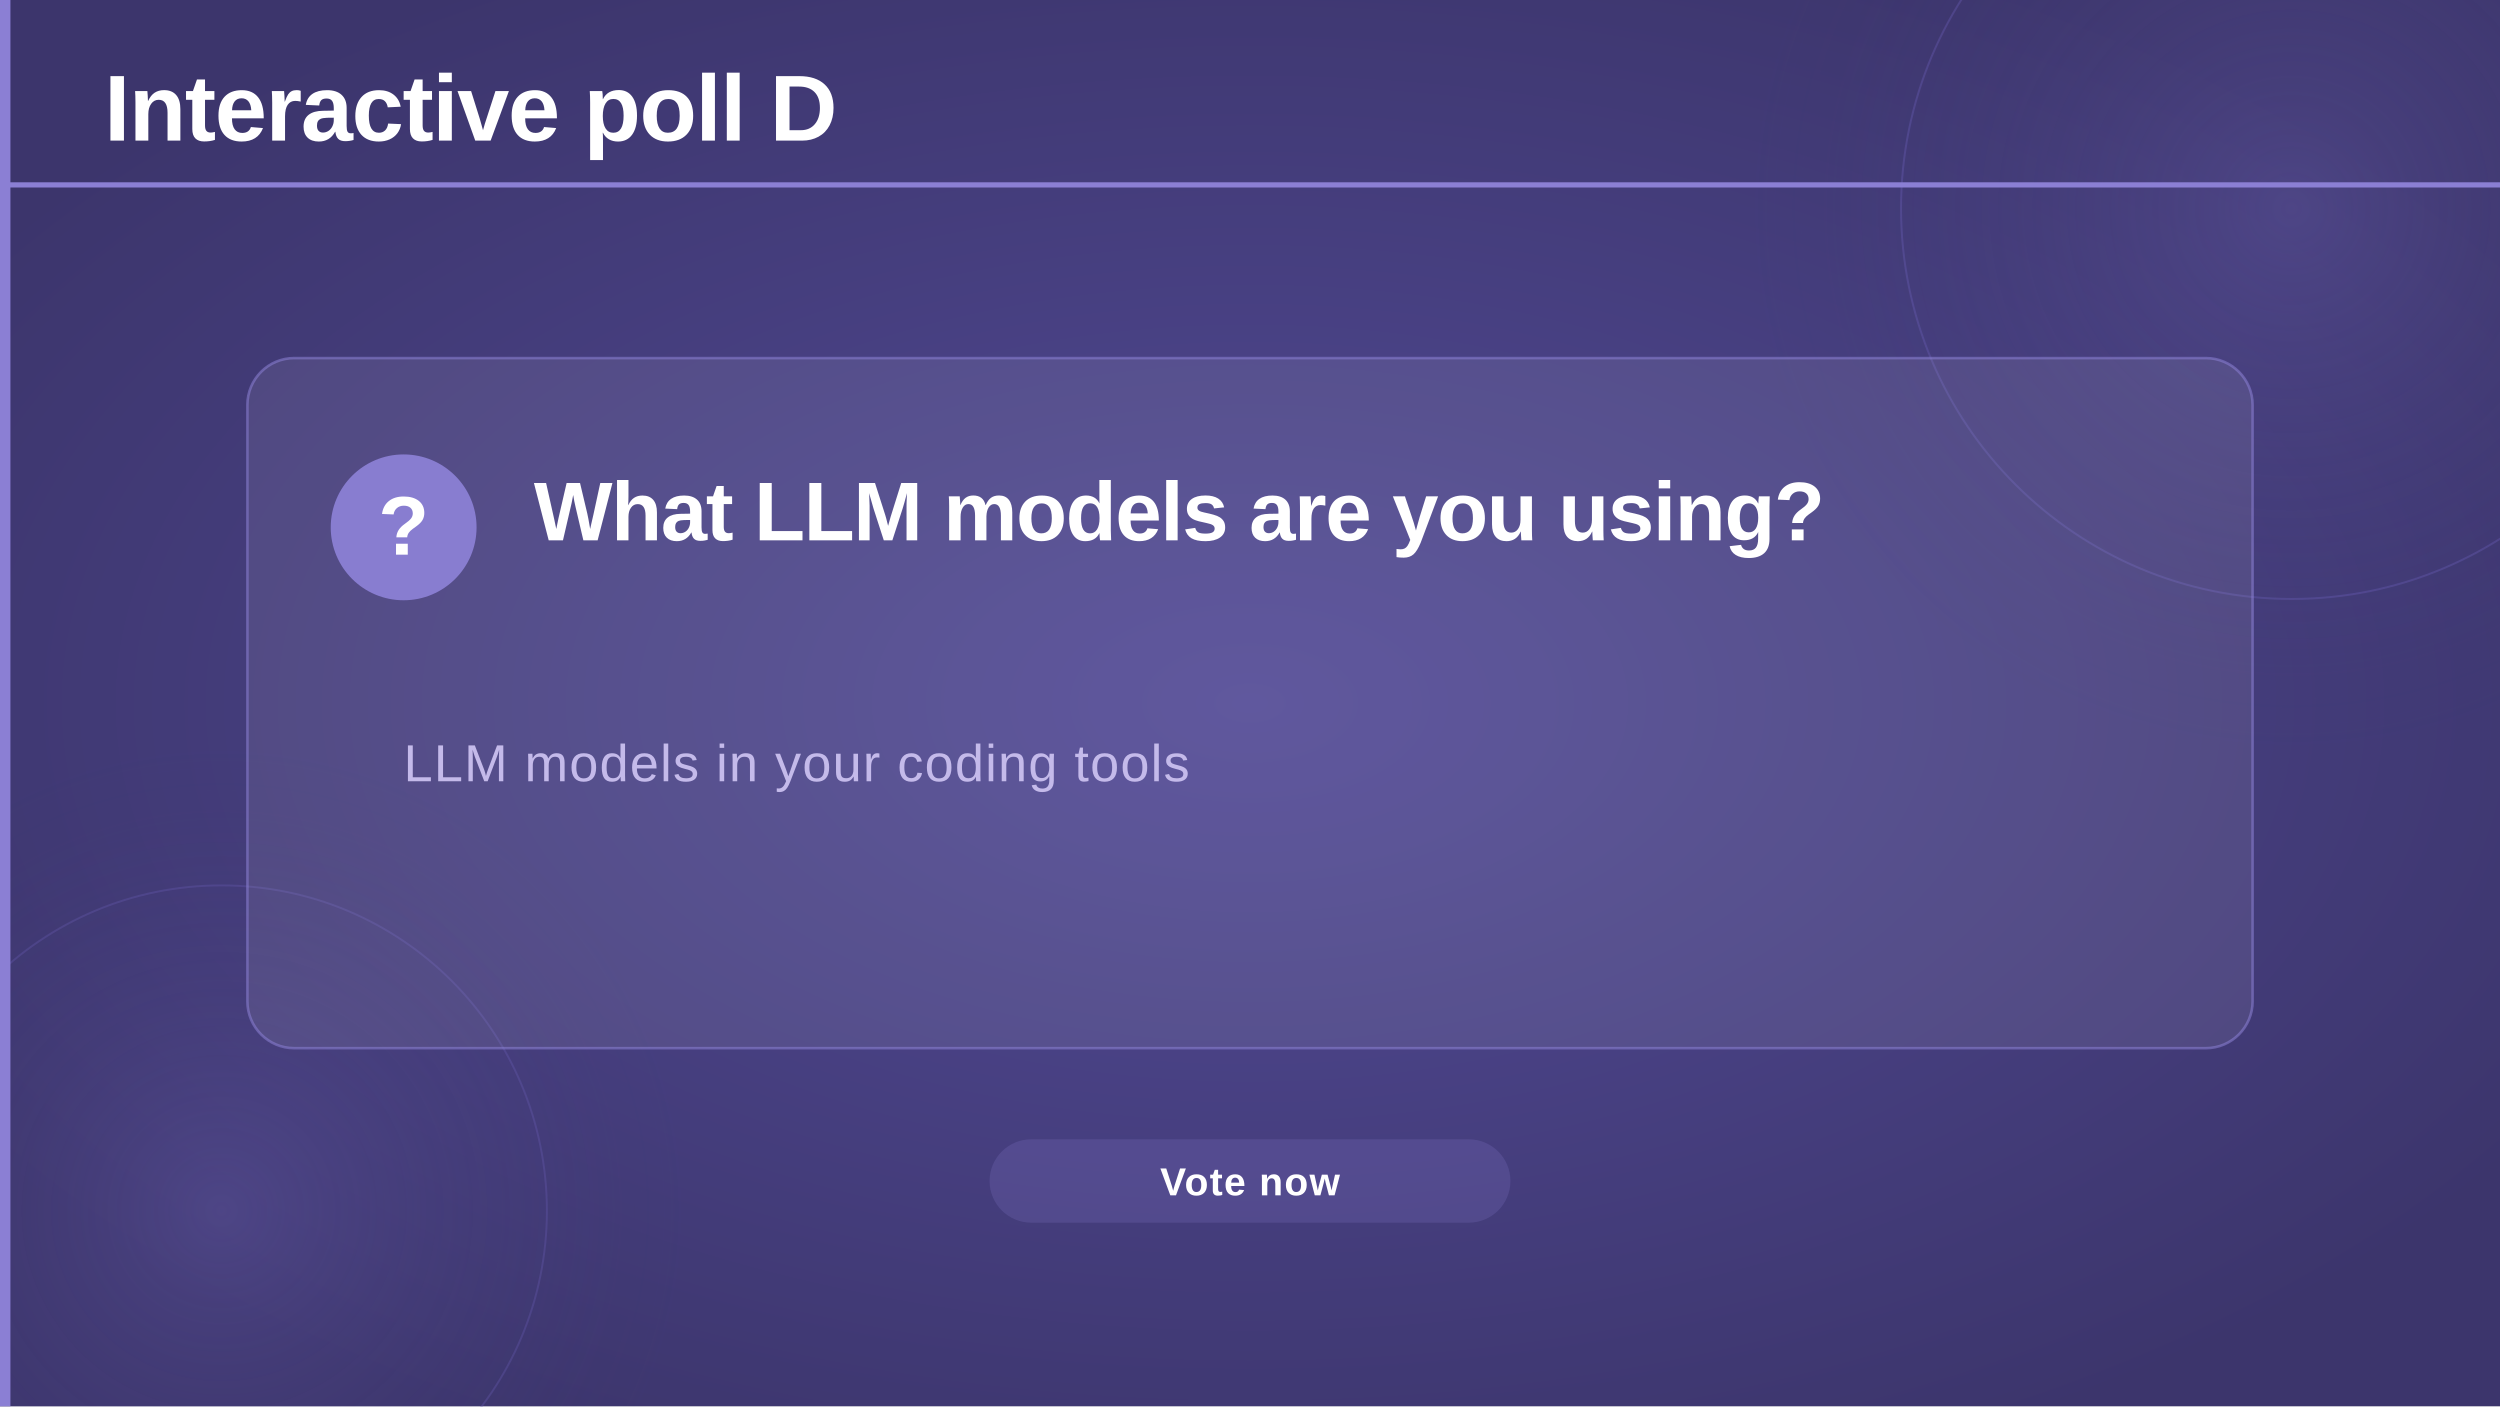
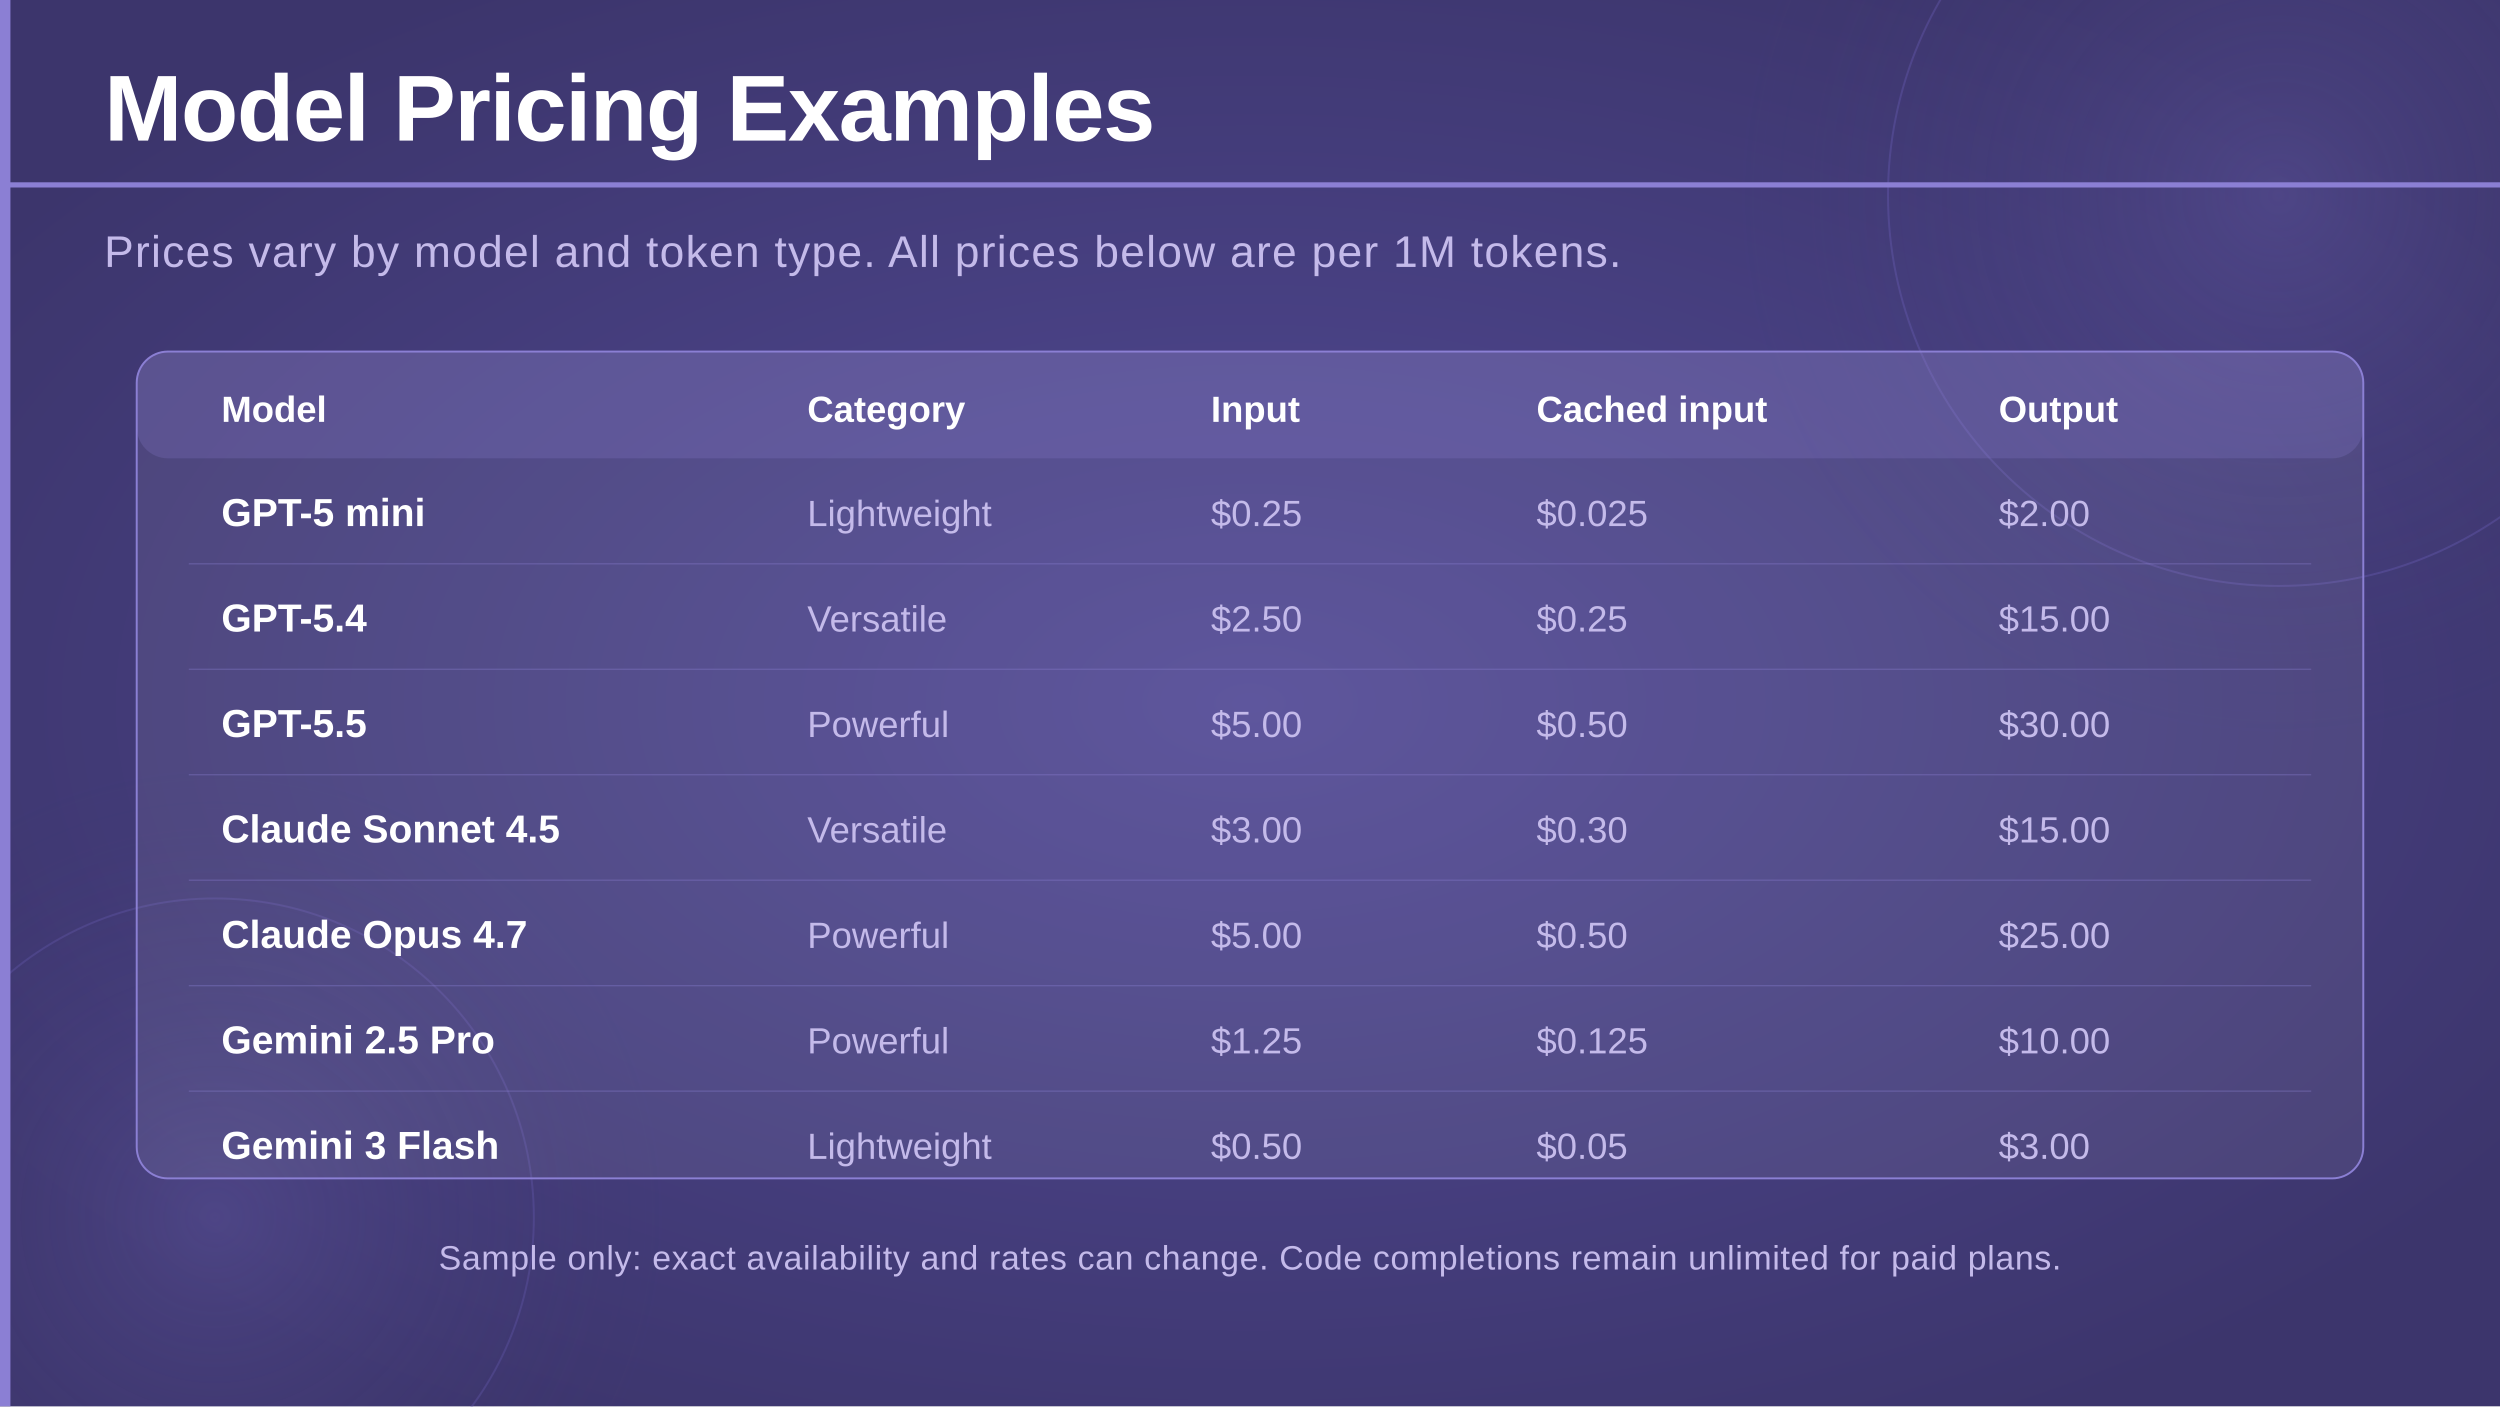
<svg xmlns="http://www.w3.org/2000/svg" viewBox="0 0 1920 1080" width="1920" height="1080">
  <defs>
    <radialGradient id="bgGlow" cx="50%" cy="50%" r="60%">
      <stop offset="0%" stop-color="#524a96" stop-opacity="1" />
      <stop offset="100%" stop-color="#3c356c" stop-opacity="1" />
    </radialGradient>
    <radialGradient id="circleGlow" cx="50%" cy="50%" r="50%">
      <stop offset="0%" stop-color="#7c70c8" stop-opacity="0.25" />
      <stop offset="100%" stop-color="#3c356c" stop-opacity="0" />
    </radialGradient>
  </defs>
  <rect width="1920" height="1080" fill="url(#bgGlow)" />
-   <circle cx="1760" cy="160" r="420" fill="url(#circleGlow)" />
-   <circle cx="1760" cy="160" r="300" fill="none" stroke="#6a5fb8" stroke-width="1.5" opacity="0.35" />
-   <circle cx="170" cy="930" r="360" fill="url(#circleGlow)" />
-   <circle cx="170" cy="930" r="250" fill="none" stroke="#6a5fb8" stroke-width="1.5" opacity="0.3" />
+   <circle cx="1750" cy="150" r="420" fill="url(#circleGlow)" />
+   <circle cx="1750" cy="150" r="300" fill="none" stroke="#6a5fb8" stroke-width="1.5" opacity="0.35" />
+   <circle cx="165" cy="935" r="350" fill="url(#circleGlow)" />
+   <circle cx="165" cy="935" r="245" fill="none" stroke="#6a5fb8" stroke-width="1.5" opacity="0.3" />
  <rect x="0" y="0" width="8" height="1080" fill="#8b7fd4" rx="0" />
-   <text x="80" y="108" font-family="'Segoe UI', 'Helvetica Neue', Arial, sans-serif" font-size="72" font-weight="700" fill="#ffffff" letter-spacing="-1">Interactive poll D</text>
+   <text x="80" y="108" font-family="'Segoe UI', 'Helvetica Neue', Arial, sans-serif" font-size="72" font-weight="700" fill="#ffffff" letter-spacing="-1">Model Pricing Examples</text>
  <rect x="0" y="140" width="1920" height="4" fill="#8b7fd4" rx="0" />
-   <rect x="190" y="275" width="1540" height="530" rx="36" fill="#ffffff" opacity="0.08" />
-   <rect x="190" y="275" width="1540" height="530" rx="36" fill="none" stroke="#8b7fd4" stroke-width="2" opacity="0.55" />
-   <circle cx="310" cy="405" r="56" fill="#8b7fd4" opacity="0.95" />
-   <text x="310" y="426" font-family="'Segoe UI', 'Helvetica Neue', Arial, sans-serif" font-size="64" font-weight="700" fill="#ffffff" text-anchor="middle">?</text>
-   <text x="410" y="415" font-family="'Segoe UI', 'Helvetica Neue', Arial, sans-serif" font-size="64" font-weight="700" fill="#ffffff" letter-spacing="-1">What LLM models are you using?</text>
-   <text x="310" y="600" font-family="'Segoe UI', 'Helvetica Neue', Arial, sans-serif" font-size="40" font-weight="300" fill="#c4baea" letter-spacing="1">LLM models in your coding tools</text>
-   <rect x="760" y="875" width="400" height="64" rx="32" fill="#8b7fd4" opacity="0.2" />
-   <text x="960" y="918" font-family="'Segoe UI', 'Helvetica Neue', Arial, sans-serif" font-size="30" font-weight="600" fill="#ffffff" text-anchor="middle" letter-spacing="1">Vote now</text>
+   <text x="80" y="205" font-family="'Segoe UI', 'Helvetica Neue', Arial, sans-serif" font-size="34" font-weight="300" fill="#c4baea" letter-spacing="1">
+     Prices vary by model and token type. All prices below are per 1M tokens.
+   </text>
+   <rect x="105" y="270" width="1710" height="635" rx="24" fill="#ffffff" fill-opacity="0.07" stroke="#8b7fd4" stroke-width="1.5" />
+   <rect x="105" y="270" width="1710" height="82" rx="24" fill="#8b7fd4" opacity="0.22" />
+   <text x="170" y="324" font-family="'Segoe UI', 'Helvetica Neue', Arial, sans-serif" font-size="28" font-weight="700" fill="#ffffff">Model</text>
+   <text x="620" y="324" font-family="'Segoe UI', 'Helvetica Neue', Arial, sans-serif" font-size="28" font-weight="700" fill="#ffffff">Category</text>
+   <text x="930" y="324" font-family="'Segoe UI', 'Helvetica Neue', Arial, sans-serif" font-size="28" font-weight="700" fill="#ffffff">Input</text>
+   <text x="1180" y="324" font-family="'Segoe UI', 'Helvetica Neue', Arial, sans-serif" font-size="28" font-weight="700" fill="#ffffff">Cached input</text>
+   <text x="1535" y="324" font-family="'Segoe UI', 'Helvetica Neue', Arial, sans-serif" font-size="28" font-weight="700" fill="#ffffff">Output</text>
+   <line x1="145" y1="433" x2="1775" y2="433" stroke="#8b7fd4" stroke-width="1" opacity="0.35" />
+   <line x1="145" y1="514" x2="1775" y2="514" stroke="#8b7fd4" stroke-width="1" opacity="0.35" />
+   <line x1="145" y1="595" x2="1775" y2="595" stroke="#8b7fd4" stroke-width="1" opacity="0.35" />
+   <line x1="145" y1="676" x2="1775" y2="676" stroke="#8b7fd4" stroke-width="1" opacity="0.35" />
+   <line x1="145" y1="757" x2="1775" y2="757" stroke="#8b7fd4" stroke-width="1" opacity="0.35" />
+   <line x1="145" y1="838" x2="1775" y2="838" stroke="#8b7fd4" stroke-width="1" opacity="0.35" />
+   <text x="170" y="404" font-family="'Segoe UI', 'Helvetica Neue', Arial, sans-serif" font-size="30" font-weight="600" fill="#ffffff">GPT-5 mini</text>
+   <text x="620" y="404" font-family="'Segoe UI', 'Helvetica Neue', Arial, sans-serif" font-size="28" font-weight="300" fill="#c4baea">Lightweight</text>
+   <text x="930" y="404" font-family="'Segoe UI', 'Helvetica Neue', Arial, sans-serif" font-size="28" font-weight="300" fill="#c4baea">$0.25</text>
+   <text x="1180" y="404" font-family="'Segoe UI', 'Helvetica Neue', Arial, sans-serif" font-size="28" font-weight="300" fill="#c4baea">$0.025</text>
+   <text x="1535" y="404" font-family="'Segoe UI', 'Helvetica Neue', Arial, sans-serif" font-size="28" font-weight="300" fill="#c4baea">$2.00</text>
+   <text x="170" y="485" font-family="'Segoe UI', 'Helvetica Neue', Arial, sans-serif" font-size="30" font-weight="600" fill="#ffffff">GPT-5.4</text>
+   <text x="620" y="485" font-family="'Segoe UI', 'Helvetica Neue', Arial, sans-serif" font-size="28" font-weight="300" fill="#c4baea">Versatile</text>
+   <text x="930" y="485" font-family="'Segoe UI', 'Helvetica Neue', Arial, sans-serif" font-size="28" font-weight="300" fill="#c4baea">$2.50</text>
+   <text x="1180" y="485" font-family="'Segoe UI', 'Helvetica Neue', Arial, sans-serif" font-size="28" font-weight="300" fill="#c4baea">$0.25</text>
+   <text x="1535" y="485" font-family="'Segoe UI', 'Helvetica Neue', Arial, sans-serif" font-size="28" font-weight="300" fill="#c4baea">$15.00</text>
+   <text x="170" y="566" font-family="'Segoe UI', 'Helvetica Neue', Arial, sans-serif" font-size="30" font-weight="600" fill="#ffffff">GPT-5.5</text>
+   <text x="620" y="566" font-family="'Segoe UI', 'Helvetica Neue', Arial, sans-serif" font-size="28" font-weight="300" fill="#c4baea">Powerful</text>
+   <text x="930" y="566" font-family="'Segoe UI', 'Helvetica Neue', Arial, sans-serif" font-size="28" font-weight="300" fill="#c4baea">$5.00</text>
+   <text x="1180" y="566" font-family="'Segoe UI', 'Helvetica Neue', Arial, sans-serif" font-size="28" font-weight="300" fill="#c4baea">$0.50</text>
+   <text x="1535" y="566" font-family="'Segoe UI', 'Helvetica Neue', Arial, sans-serif" font-size="28" font-weight="300" fill="#c4baea">$30.00</text>
+   <text x="170" y="647" font-family="'Segoe UI', 'Helvetica Neue', Arial, sans-serif" font-size="30" font-weight="600" fill="#ffffff">Claude Sonnet 4.5</text>
+   <text x="620" y="647" font-family="'Segoe UI', 'Helvetica Neue', Arial, sans-serif" font-size="28" font-weight="300" fill="#c4baea">Versatile</text>
+   <text x="930" y="647" font-family="'Segoe UI', 'Helvetica Neue', Arial, sans-serif" font-size="28" font-weight="300" fill="#c4baea">$3.00</text>
+   <text x="1180" y="647" font-family="'Segoe UI', 'Helvetica Neue', Arial, sans-serif" font-size="28" font-weight="300" fill="#c4baea">$0.30</text>
+   <text x="1535" y="647" font-family="'Segoe UI', 'Helvetica Neue', Arial, sans-serif" font-size="28" font-weight="300" fill="#c4baea">$15.00</text>
+   <text x="170" y="728" font-family="'Segoe UI', 'Helvetica Neue', Arial, sans-serif" font-size="30" font-weight="600" fill="#ffffff">Claude Opus 4.7</text>
+   <text x="620" y="728" font-family="'Segoe UI', 'Helvetica Neue', Arial, sans-serif" font-size="28" font-weight="300" fill="#c4baea">Powerful</text>
+   <text x="930" y="728" font-family="'Segoe UI', 'Helvetica Neue', Arial, sans-serif" font-size="28" font-weight="300" fill="#c4baea">$5.00</text>
+   <text x="1180" y="728" font-family="'Segoe UI', 'Helvetica Neue', Arial, sans-serif" font-size="28" font-weight="300" fill="#c4baea">$0.50</text>
+   <text x="1535" y="728" font-family="'Segoe UI', 'Helvetica Neue', Arial, sans-serif" font-size="28" font-weight="300" fill="#c4baea">$25.00</text>
+   <text x="170" y="809" font-family="'Segoe UI', 'Helvetica Neue', Arial, sans-serif" font-size="30" font-weight="600" fill="#ffffff">Gemini 2.5 Pro</text>
+   <text x="620" y="809" font-family="'Segoe UI', 'Helvetica Neue', Arial, sans-serif" font-size="28" font-weight="300" fill="#c4baea">Powerful</text>
+   <text x="930" y="809" font-family="'Segoe UI', 'Helvetica Neue', Arial, sans-serif" font-size="28" font-weight="300" fill="#c4baea">$1.25</text>
+   <text x="1180" y="809" font-family="'Segoe UI', 'Helvetica Neue', Arial, sans-serif" font-size="28" font-weight="300" fill="#c4baea">$0.125</text>
+   <text x="1535" y="809" font-family="'Segoe UI', 'Helvetica Neue', Arial, sans-serif" font-size="28" font-weight="300" fill="#c4baea">$10.00</text>
+   <text x="170" y="890" font-family="'Segoe UI', 'Helvetica Neue', Arial, sans-serif" font-size="30" font-weight="600" fill="#ffffff">Gemini 3 Flash</text>
+   <text x="620" y="890" font-family="'Segoe UI', 'Helvetica Neue', Arial, sans-serif" font-size="28" font-weight="300" fill="#c4baea">Lightweight</text>
+   <text x="930" y="890" font-family="'Segoe UI', 'Helvetica Neue', Arial, sans-serif" font-size="28" font-weight="300" fill="#c4baea">$0.50</text>
+   <text x="1180" y="890" font-family="'Segoe UI', 'Helvetica Neue', Arial, sans-serif" font-size="28" font-weight="300" fill="#c4baea">$0.05</text>
+   <text x="1535" y="890" font-family="'Segoe UI', 'Helvetica Neue', Arial, sans-serif" font-size="28" font-weight="300" fill="#c4baea">$3.00</text>
+   <text x="960" y="975" text-anchor="middle" font-family="'Segoe UI', 'Helvetica Neue', Arial, sans-serif" font-size="26" font-weight="300" fill="#c4baea" letter-spacing="0.5">
+     Sample only: exact availability and rates can change. Code completions remain unlimited for paid plans.
+   </text>
</svg>
